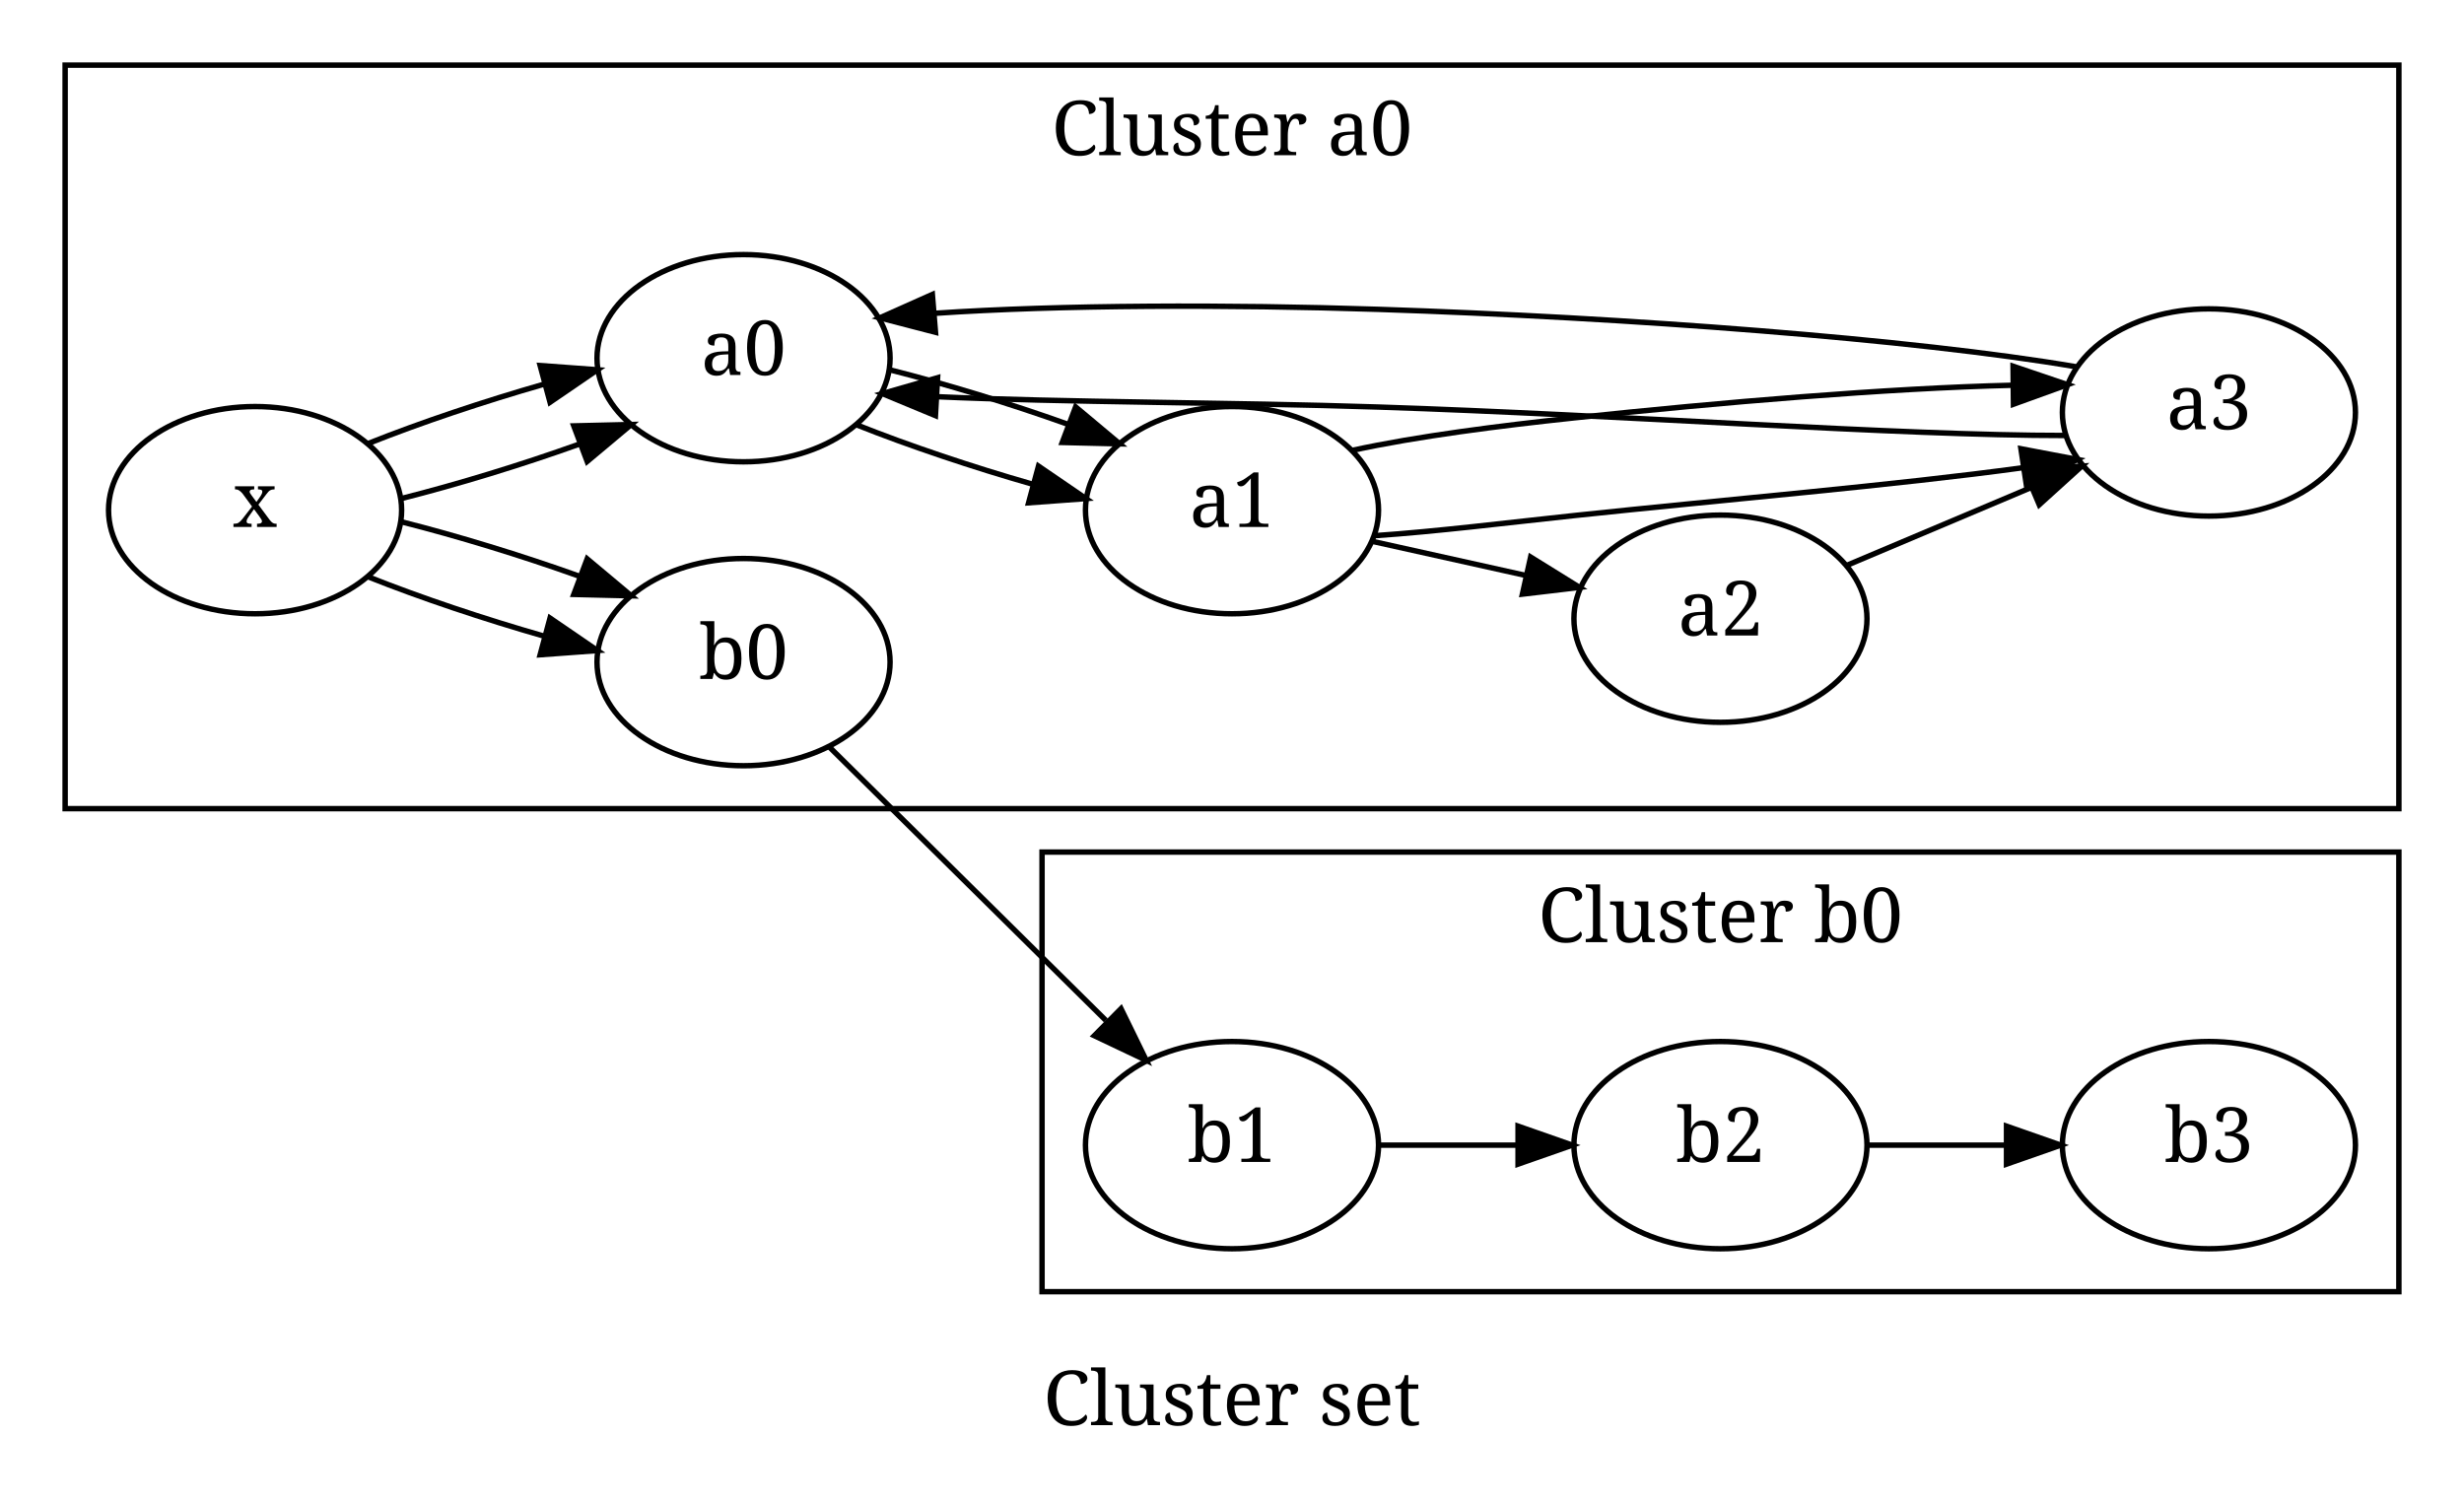
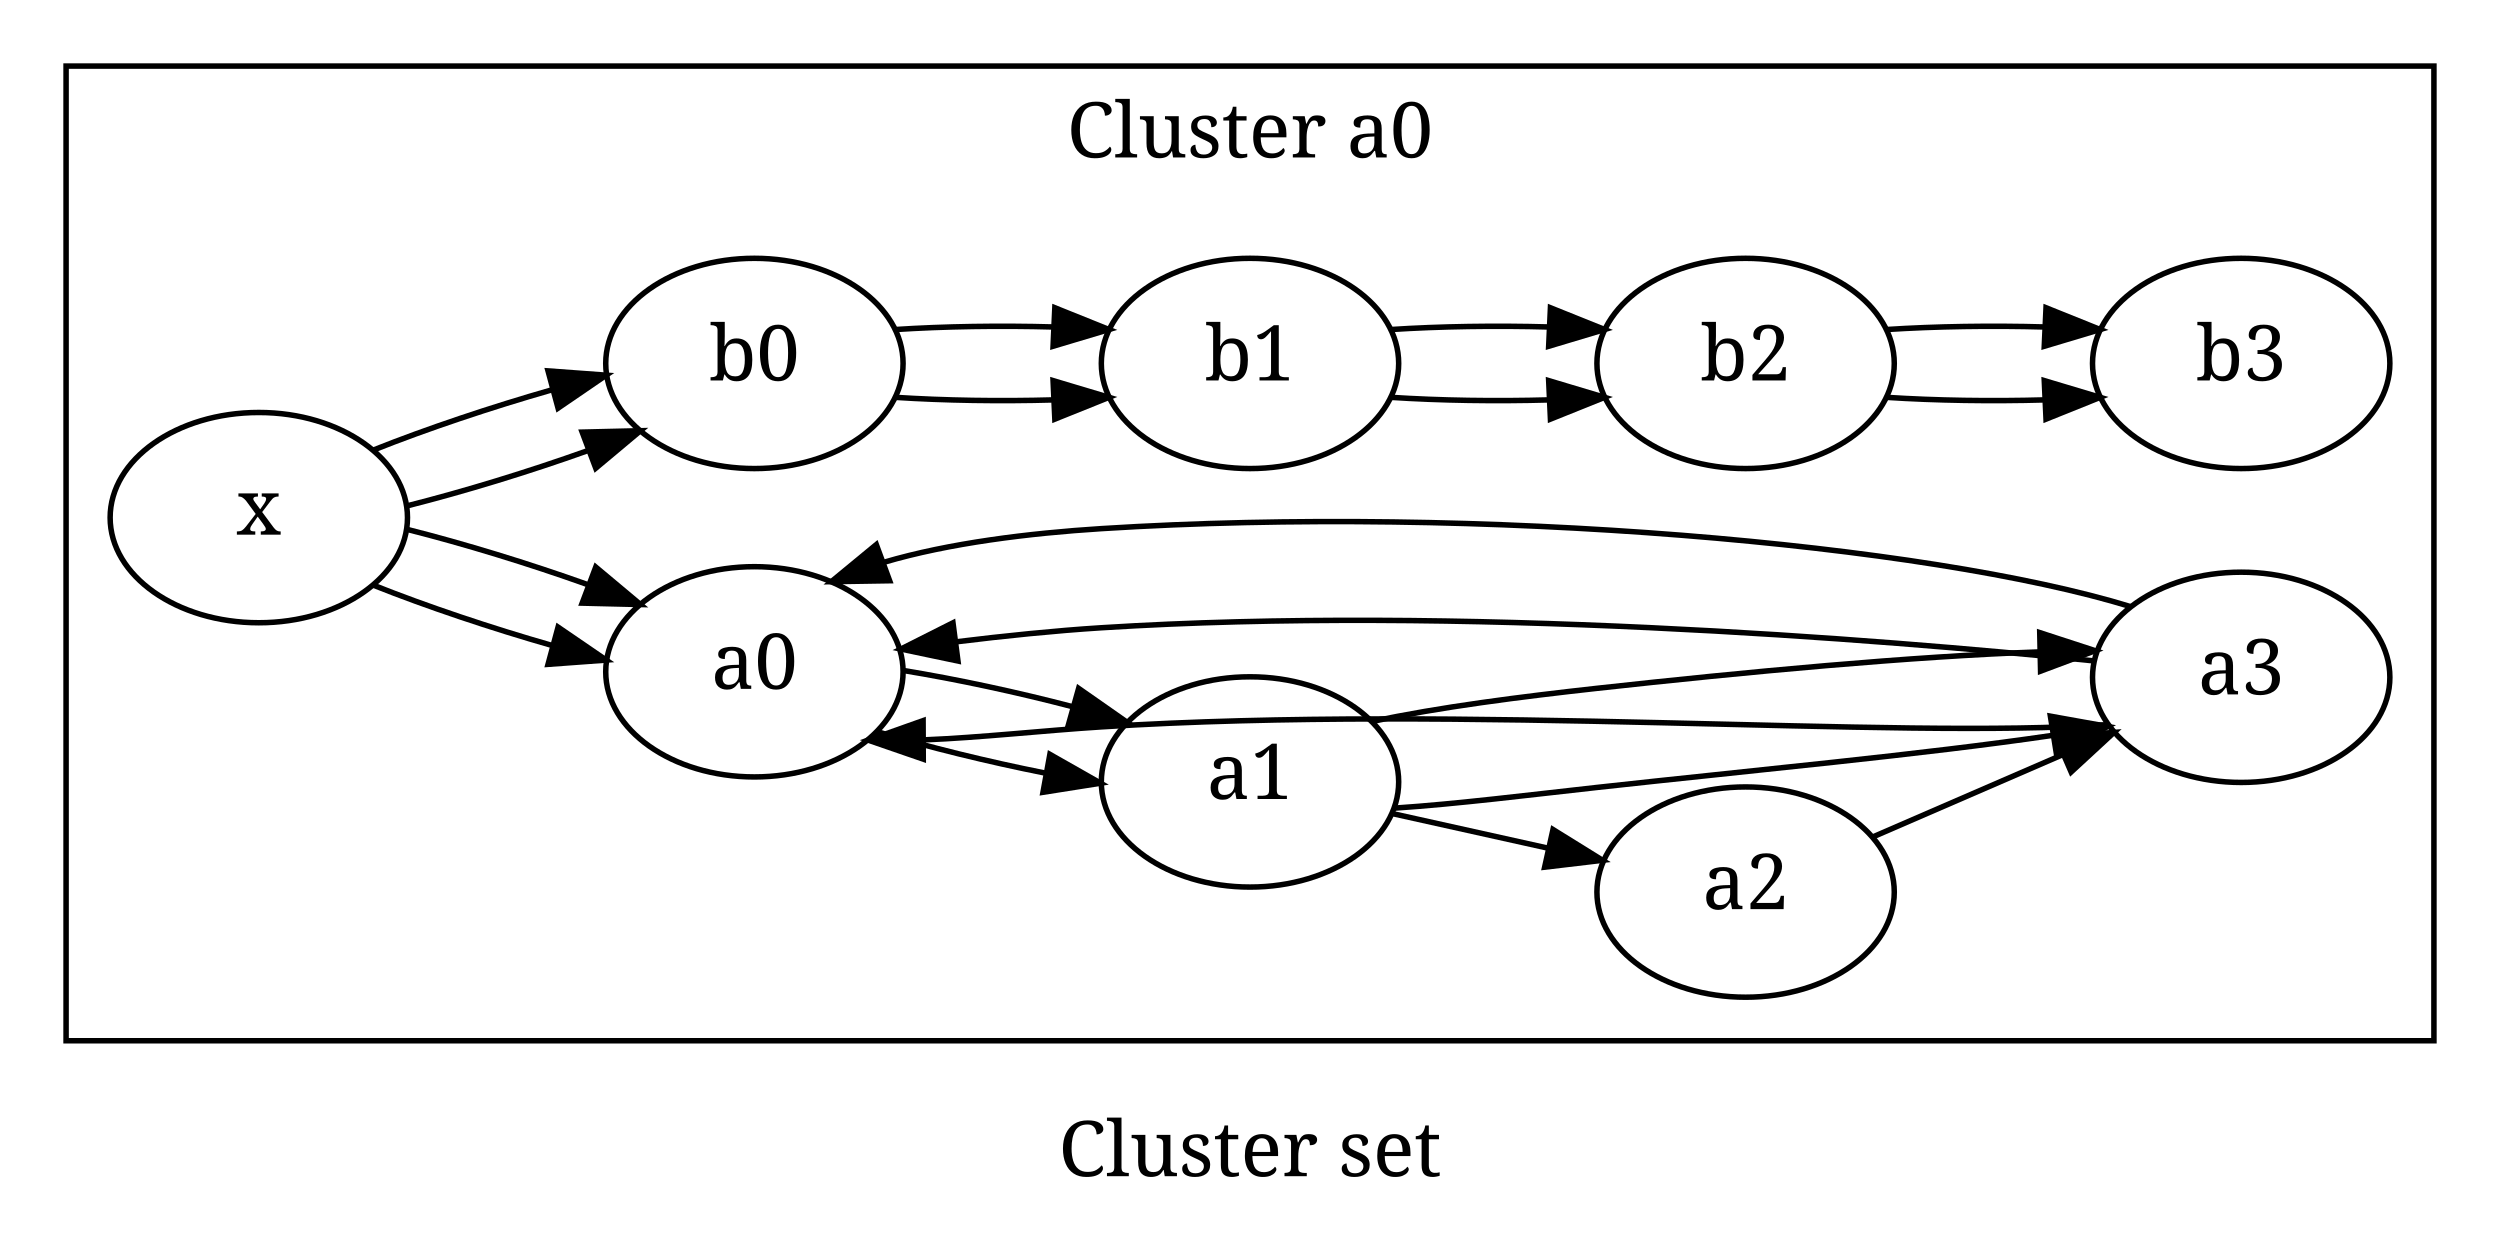
- <svg xmlns="http://www.w3.org/2000/svg" width="454pt" height="277pt" viewBox="0.00 0.00 454.00 277.00">
-   <g id="graph1" class="graph" transform="scale(1 1) rotate(0) translate(4 273)">
-     <polygon fill="white" stroke="white" points="-4,5 -4,-273 451,-273 451,5 -4,5" />
+ <svg xmlns="http://www.w3.org/2000/svg" width="454pt" height="228pt" viewBox="0.00 0.00 454.00 228.00">
+   <g id="graph1" class="graph" transform="scale(1 1) rotate(0) translate(4 224)">
+     <polygon fill="white" stroke="white" points="-4,5 -4,-224 451,-224 451,5 -4,5" />
    <text text-anchor="middle" x="223" y="-10.4" font-family="Times Roman,serif" font-size="14.00">Cluster set</text>
    <g id="graph2" class="cluster">
-       <polygon fill="none" stroke="black" points="8,-124 8,-261 438,-261 438,-124 8,-124" />
-       <text text-anchor="middle" x="223" y="-244.4" font-family="Times Roman,serif" font-size="14.00">Cluster a0</text>
-     </g>
-     <g id="graph3" class="cluster">
-       <polygon fill="none" stroke="black" points="188,-35 188,-116 438,-116 438,-35 188,-35" />
-       <text text-anchor="middle" x="313" y="-99.4" font-family="Times Roman,serif" font-size="14.00">Cluster b0</text>
+       <polygon fill="none" stroke="black" points="8,-35 8,-212 438,-212 438,-35 8,-35" />
+       <text text-anchor="middle" x="223" y="-195.4" font-family="Times Roman,serif" font-size="14.00">Cluster a0</text>
    </g>
    <g id="node2" class="node">
-       <ellipse fill="none" stroke="black" cx="133" cy="-207" rx="27" ry="19.092" />
-       <text text-anchor="middle" x="133" y="-203.9" font-family="Times Roman,serif" font-size="14.00">a0</text>
+       <ellipse fill="none" stroke="black" cx="133" cy="-102" rx="27" ry="19.092" />
+       <text text-anchor="middle" x="133" y="-98.9" font-family="Times Roman,serif" font-size="14.00">a0</text>
    </g>
    <g id="node3" class="node">
-       <ellipse fill="none" stroke="black" cx="223" cy="-179" rx="27" ry="19.092" />
-       <text text-anchor="middle" x="223" y="-175.9" font-family="Times Roman,serif" font-size="14.00">a1</text>
+       <ellipse fill="none" stroke="black" cx="223" cy="-82" rx="27" ry="19.092" />
+       <text text-anchor="middle" x="223" y="-78.9" font-family="Times Roman,serif" font-size="14.00">a1</text>
    </g>
    <g id="edge3" class="edge">
-       <path fill="none" stroke="black" d="M153.874,-194.705C163.495,-190.872 175.205,-186.946 186.233,-183.79" />
-       <polygon fill="black" stroke="black" points="187.345,-187.115 196.088,-181.133 185.522,-180.357 187.345,-187.115" />
+       <path fill="none" stroke="black" d="M155.247,-91.141C164.461,-88.354 175.401,-85.675 185.773,-83.613" />
+       <polygon fill="black" stroke="black" points="186.659,-87.009 195.871,-81.776 185.406,-80.122 186.659,-87.009" />
+     </g>
+     <g id="edge23" class="edge">
+       <path fill="none" stroke="black" d="M160.003,-102.245C169.711,-100.661 180.758,-98.291 190.86,-95.641" />
+       <polygon fill="black" stroke="black" points="191.881,-98.99 200.563,-92.917 189.989,-92.25 191.881,-98.99" />
+     </g>
+     <g id="node5" class="node">
+       <ellipse fill="none" stroke="black" cx="313" cy="-62" rx="27" ry="19.092" />
+       <text text-anchor="middle" x="313" y="-58.9" font-family="Times Roman,serif" font-size="14.00">a2</text>
+     </g>
+     <g id="edge5" class="edge">
+       <path fill="none" stroke="black" d="M249.032,-76.215C257.8,-74.267 267.745,-72.057 277.136,-69.97" />
+       <polygon fill="black" stroke="black" points="278.024,-73.358 287.027,-67.772 276.506,-66.525 278.024,-73.358" />
+     </g>
+     <g id="node7" class="node">
+       <ellipse fill="none" stroke="black" cx="403" cy="-101" rx="27" ry="19.092" />
+       <text text-anchor="middle" x="403" y="-97.9" font-family="Times Roman,serif" font-size="14.00">a3</text>
+     </g>
+     <g id="edge25" class="edge">
+       <path fill="none" stroke="black" d="M249.338,-77.253C260.619,-78.004 273.945,-79.668 286,-81 313.785,-84.069 345.344,-87.004 368.677,-90.449" />
+       <polygon fill="black" stroke="black" points="368.348,-93.941 378.776,-92.07 369.457,-87.029 368.348,-93.941" />
+     </g>
+     <g id="edge7" class="edge">
+       <path fill="none" stroke="black" d="M245.138,-92.967C257.206,-95.575 272.411,-97.499 286,-99 312.906,-101.972 343.35,-104.818 366.437,-105.618" />
+       <polygon fill="black" stroke="black" points="366.415,-109.118 376.488,-105.834 366.566,-102.12 366.415,-109.118" />
+     </g>
+     <g id="edge9" class="edge">
+       <path fill="none" stroke="black" d="M336.177,-72.043C346.675,-76.593 359.264,-82.048 370.67,-86.99" />
+       <polygon fill="black" stroke="black" points="369.334,-90.226 379.901,-90.991 372.117,-83.803 369.334,-90.226" />
+     </g>
+     <g id="edge27" class="edge">
+       <path fill="none" stroke="black" d="M378.764,-92.41C340.093,-89.7 262.056,-96.177 196,-92 185.465,-91.334 173.998,-90.047 163.77,-89.638" />
+       <polygon fill="black" stroke="black" points="163.666,-86.138 153.651,-89.594 163.635,-93.138 163.666,-86.138" />
+     </g>
+     <g id="edge30" class="edge">
+       <path fill="none" stroke="black" d="M383.003,-113.809C346.048,-125.192 264.569,-132.336 196,-128 182.894,-127.171 168.346,-125.382 156.534,-121.892" />
+       <polygon fill="black" stroke="black" points="157.558,-118.539 146.964,-118.369 155.139,-125.108 157.558,-118.539" />
+     </g>
+     <g id="edge11" class="edge">
+       <path fill="none" stroke="black" d="M376.186,-103.989C336.705,-107.977 260.62,-114.086 196,-110 187.473,-109.461 178.336,-108.515 169.739,-107.458" />
+       <polygon fill="black" stroke="black" points="169.967,-103.958 159.598,-106.134 169.061,-110.899 169.967,-103.958" />
+     </g>
+     <g id="node11" class="node">
+       <ellipse fill="none" stroke="black" cx="133" cy="-158" rx="27" ry="19.092" />
+       <text text-anchor="middle" x="133" y="-154.9" font-family="Times Roman,serif" font-size="14.00">b0</text>
+     </g>
+     <g id="node12" class="node">
+       <ellipse fill="none" stroke="black" cx="223" cy="-158" rx="27" ry="19.092" />
+       <text text-anchor="middle" x="223" y="-154.9" font-family="Times Roman,serif" font-size="14.00">b1</text>
+     </g>
+     <g id="edge32" class="edge">
+       <path fill="none" stroke="black" d="M158.55,-151.845C167.48,-151.263 177.676,-151.108 187.282,-151.379" />
+       <polygon fill="black" stroke="black" points="187.237,-154.881 197.386,-151.841 187.557,-147.888 187.237,-154.881" />
    </g>
    <g id="edge13" class="edge">
-       <path fill="none" stroke="black" d="M160.003,-204.844C170.283,-202.254 182.064,-198.648 192.635,-194.869" />
-       <polygon fill="black" stroke="black" points="194.189,-198.024 202.312,-191.221 191.72,-191.474 194.189,-198.024" />
+       <path fill="none" stroke="black" d="M158.55,-164.155C167.48,-164.737 177.676,-164.892 187.282,-164.621" />
+       <polygon fill="black" stroke="black" points="187.557,-168.112 197.386,-164.159 187.237,-161.119 187.557,-168.112" />
    </g>
-     <g id="node5" class="node">
-       <ellipse fill="none" stroke="black" cx="403" cy="-197" rx="27" ry="19.092" />
-       <text text-anchor="middle" x="403" y="-193.9" font-family="Times Roman,serif" font-size="14.00">a3</text>
+     <g id="node14" class="node">
+       <ellipse fill="none" stroke="black" cx="313" cy="-158" rx="27" ry="19.092" />
+       <text text-anchor="middle" x="313" y="-154.9" font-family="Times Roman,serif" font-size="14.00">b2</text>
    </g>
-     <g id="edge5" class="edge">
-       <path fill="none" stroke="black" d="M249.333,-174.303C260.612,-175.062 273.94,-176.719 286,-178 313.777,-180.949 345.336,-183.606 368.672,-186.819" />
-       <polygon fill="black" stroke="black" points="368.363,-190.311 378.772,-188.337 369.403,-183.389 368.363,-190.311" />
+     <g id="edge34" class="edge">
+       <path fill="none" stroke="black" d="M248.55,-151.845C257.48,-151.263 267.676,-151.108 277.282,-151.379" />
+       <polygon fill="black" stroke="black" points="277.237,-154.881 287.386,-151.841 277.557,-147.888 277.237,-154.881" />
+     </g>
+     <g id="edge15" class="edge">
+       <path fill="none" stroke="black" d="M248.55,-164.155C257.48,-164.737 267.676,-164.892 277.282,-164.621" />
+       <polygon fill="black" stroke="black" points="277.557,-168.112 287.386,-164.159 277.237,-161.119 277.557,-168.112" />
+     </g>
+     <g id="node16" class="node">
+       <ellipse fill="none" stroke="black" cx="403" cy="-158" rx="27" ry="19.092" />
+       <text text-anchor="middle" x="403" y="-154.9" font-family="Times Roman,serif" font-size="14.00">b3</text>
+     </g>
+     <g id="edge36" class="edge">
+       <path fill="none" stroke="black" d="M338.55,-151.845C347.48,-151.263 357.676,-151.108 367.282,-151.379" />
+       <polygon fill="black" stroke="black" points="367.237,-154.881 377.386,-151.841 367.557,-147.888 367.237,-154.881" />
    </g>
    <g id="edge17" class="edge">
-       <path fill="none" stroke="black" d="M245.133,-190.013C257.199,-192.634 272.405,-194.556 286,-196 313.073,-198.875 343.74,-201.472 366.884,-202.02" />
-       <polygon fill="black" stroke="black" points="366.913,-205.521 376.948,-202.122 366.984,-198.521 366.913,-205.521" />
+       <path fill="none" stroke="black" d="M338.55,-164.155C347.48,-164.737 357.676,-164.892 367.282,-164.621" />
+       <polygon fill="black" stroke="black" points="367.557,-168.112 377.386,-164.159 367.237,-161.119 367.557,-168.112" />
    </g>
-     <g id="node13" class="node">
-       <ellipse fill="none" stroke="black" cx="313" cy="-159" rx="27" ry="19.092" />
-       <text text-anchor="middle" x="313" y="-155.9" font-family="Times Roman,serif" font-size="14.00">a2</text>
+     <g id="node18" class="node">
+       <ellipse fill="none" stroke="black" cx="43" cy="-130" rx="27" ry="19.092" />
+       <text text-anchor="middle" x="43" y="-126.9" font-family="Times Roman,serif" font-size="14.00">x</text>
    </g>
-     <g id="edge15" class="edge">
-       <path fill="none" stroke="black" d="M249.032,-173.215C257.8,-171.267 267.745,-169.057 277.136,-166.97" />
-       <polygon fill="black" stroke="black" points="278.024,-170.358 287.027,-164.772 276.506,-163.525 278.024,-170.358" />
+     <g id="edge38" class="edge">
+       <path fill="none" stroke="black" d="M63.874,-117.705C73.495,-113.872 85.206,-109.946 96.233,-106.79" />
+       <polygon fill="black" stroke="black" points="97.345,-110.115 106.088,-104.133 95.522,-103.357 97.345,-110.115" />
    </g>
-     <g id="edge7" class="edge">
-       <path fill="none" stroke="black" d="M376.491,-192.758C346.002,-192.736 294.43,-196.55 250,-198 222.712,-198.891 191.824,-198.846 168.64,-199.906" />
-       <polygon fill="black" stroke="black" points="168.356,-196.416 158.57,-200.477 168.753,-203.405 168.356,-196.416" />
+     <g id="edge19" class="edge">
+       <path fill="none" stroke="black" d="M70.003,-127.844C80.283,-125.254 92.064,-121.648 102.635,-117.869" />
+       <polygon fill="black" stroke="black" points="104.189,-121.024 112.312,-114.221 101.72,-114.474 104.189,-121.024" />
+     </g>
+     <g id="edge40" class="edge">
+       <path fill="none" stroke="black" d="M70.003,-132.156C80.283,-134.746 92.064,-138.352 102.635,-142.131" />
+       <polygon fill="black" stroke="black" points="101.72,-145.526 112.312,-145.779 104.189,-138.976 101.72,-145.526" />
    </g>
    <g id="edge21" class="edge">
-       <path fill="none" stroke="black" d="M378.645,-205.402C348.477,-210.552 295.495,-214.515 250,-216 222.536,-216.897 191.426,-216.846 168.192,-215.27" />
-       <polygon fill="black" stroke="black" points="168.368,-211.773 158.113,-214.437 167.791,-218.749 168.368,-211.773" />
-     </g>
-     <g id="node8" class="node">
-       <ellipse fill="none" stroke="black" cx="43" cy="-179" rx="27" ry="19.092" />
-       <text text-anchor="middle" x="43" y="-175.9" font-family="Times Roman,serif" font-size="14.00">x</text>
-     </g>
-     <g id="edge23" class="edge">
-       <path fill="none" stroke="black" d="M70.003,-181.156C80.283,-183.746 92.064,-187.352 102.635,-191.131" />
-       <polygon fill="black" stroke="black" points="101.72,-194.526 112.312,-194.779 104.189,-187.976 101.72,-194.526" />
-     </g>
-     <g id="edge9" class="edge">
-       <path fill="none" stroke="black" d="M63.874,-191.295C73.495,-195.128 85.206,-199.054 96.233,-202.21" />
-       <polygon fill="black" stroke="black" points="95.522,-205.643 106.088,-204.867 97.345,-198.885 95.522,-205.643" />
-     </g>
-     <g id="node10" class="node">
-       <ellipse fill="none" stroke="black" cx="133" cy="-151" rx="27" ry="19.092" />
-       <text text-anchor="middle" x="133" y="-147.9" font-family="Times Roman,serif" font-size="14.00">b0</text>
-     </g>
-     <g id="edge32" class="edge">
-       <path fill="none" stroke="black" d="M63.874,-166.705C73.495,-162.872 85.206,-158.946 96.233,-155.79" />
-       <polygon fill="black" stroke="black" points="97.345,-159.115 106.088,-153.133 95.522,-152.357 97.345,-159.115" />
-     </g>
-     <g id="edge11" class="edge">
-       <path fill="none" stroke="black" d="M70.003,-176.844C80.283,-174.254 92.064,-170.648 102.635,-166.869" />
-       <polygon fill="black" stroke="black" points="104.189,-170.024 112.312,-163.221 101.72,-163.474 104.189,-170.024" />
-     </g>
-     <g id="node20" class="node">
-       <ellipse fill="none" stroke="black" cx="223" cy="-62" rx="27" ry="19.092" />
-       <text text-anchor="middle" x="223" y="-58.9" font-family="Times Roman,serif" font-size="14.00">b1</text>
-     </g>
-     <g id="edge26" class="edge">
-       <path fill="none" stroke="black" d="M148.677,-135.497C162.786,-121.545 183.708,-100.856 199.762,-84.98" />
-       <polygon fill="black" stroke="black" points="202.551,-87.144 207.201,-77.624 197.629,-82.166 202.551,-87.144" />
-     </g>
-     <g id="edge19" class="edge">
-       <path fill="none" stroke="black" d="M336.177,-168.786C346.49,-173.14 358.819,-178.346 370.064,-183.094" />
-       <polygon fill="black" stroke="black" points="369.015,-186.45 379.589,-187.115 371.737,-180.001 369.015,-186.45" />
-     </g>
-     <g id="node22" class="node">
-       <ellipse fill="none" stroke="black" cx="313" cy="-62" rx="27" ry="19.092" />
-       <text text-anchor="middle" x="313" y="-58.9" font-family="Times Roman,serif" font-size="14.00">b2</text>
-     </g>
-     <g id="edge28" class="edge">
-       <path fill="none" stroke="black" d="M250.003,-62C258.028,-62 266.967,-62 275.531,-62" />
-       <polygon fill="black" stroke="black" points="275.705,-65.5 285.705,-62 275.705,-58.5 275.705,-65.5" />
-     </g>
-     <g id="node24" class="node">
-       <ellipse fill="none" stroke="black" cx="403" cy="-62" rx="27" ry="19.092" />
-       <text text-anchor="middle" x="403" y="-58.9" font-family="Times Roman,serif" font-size="14.00">b3</text>
-     </g>
-     <g id="edge30" class="edge">
-       <path fill="none" stroke="black" d="M340.003,-62C348.028,-62 356.967,-62 365.531,-62" />
-       <polygon fill="black" stroke="black" points="365.705,-65.5 375.705,-62 365.705,-58.5 365.705,-65.5" />
+       <path fill="none" stroke="black" d="M63.874,-142.295C73.495,-146.128 85.206,-150.054 96.233,-153.21" />
+       <polygon fill="black" stroke="black" points="95.522,-156.643 106.088,-155.867 97.345,-149.885 95.522,-156.643" />
    </g>
  </g>
</svg>
